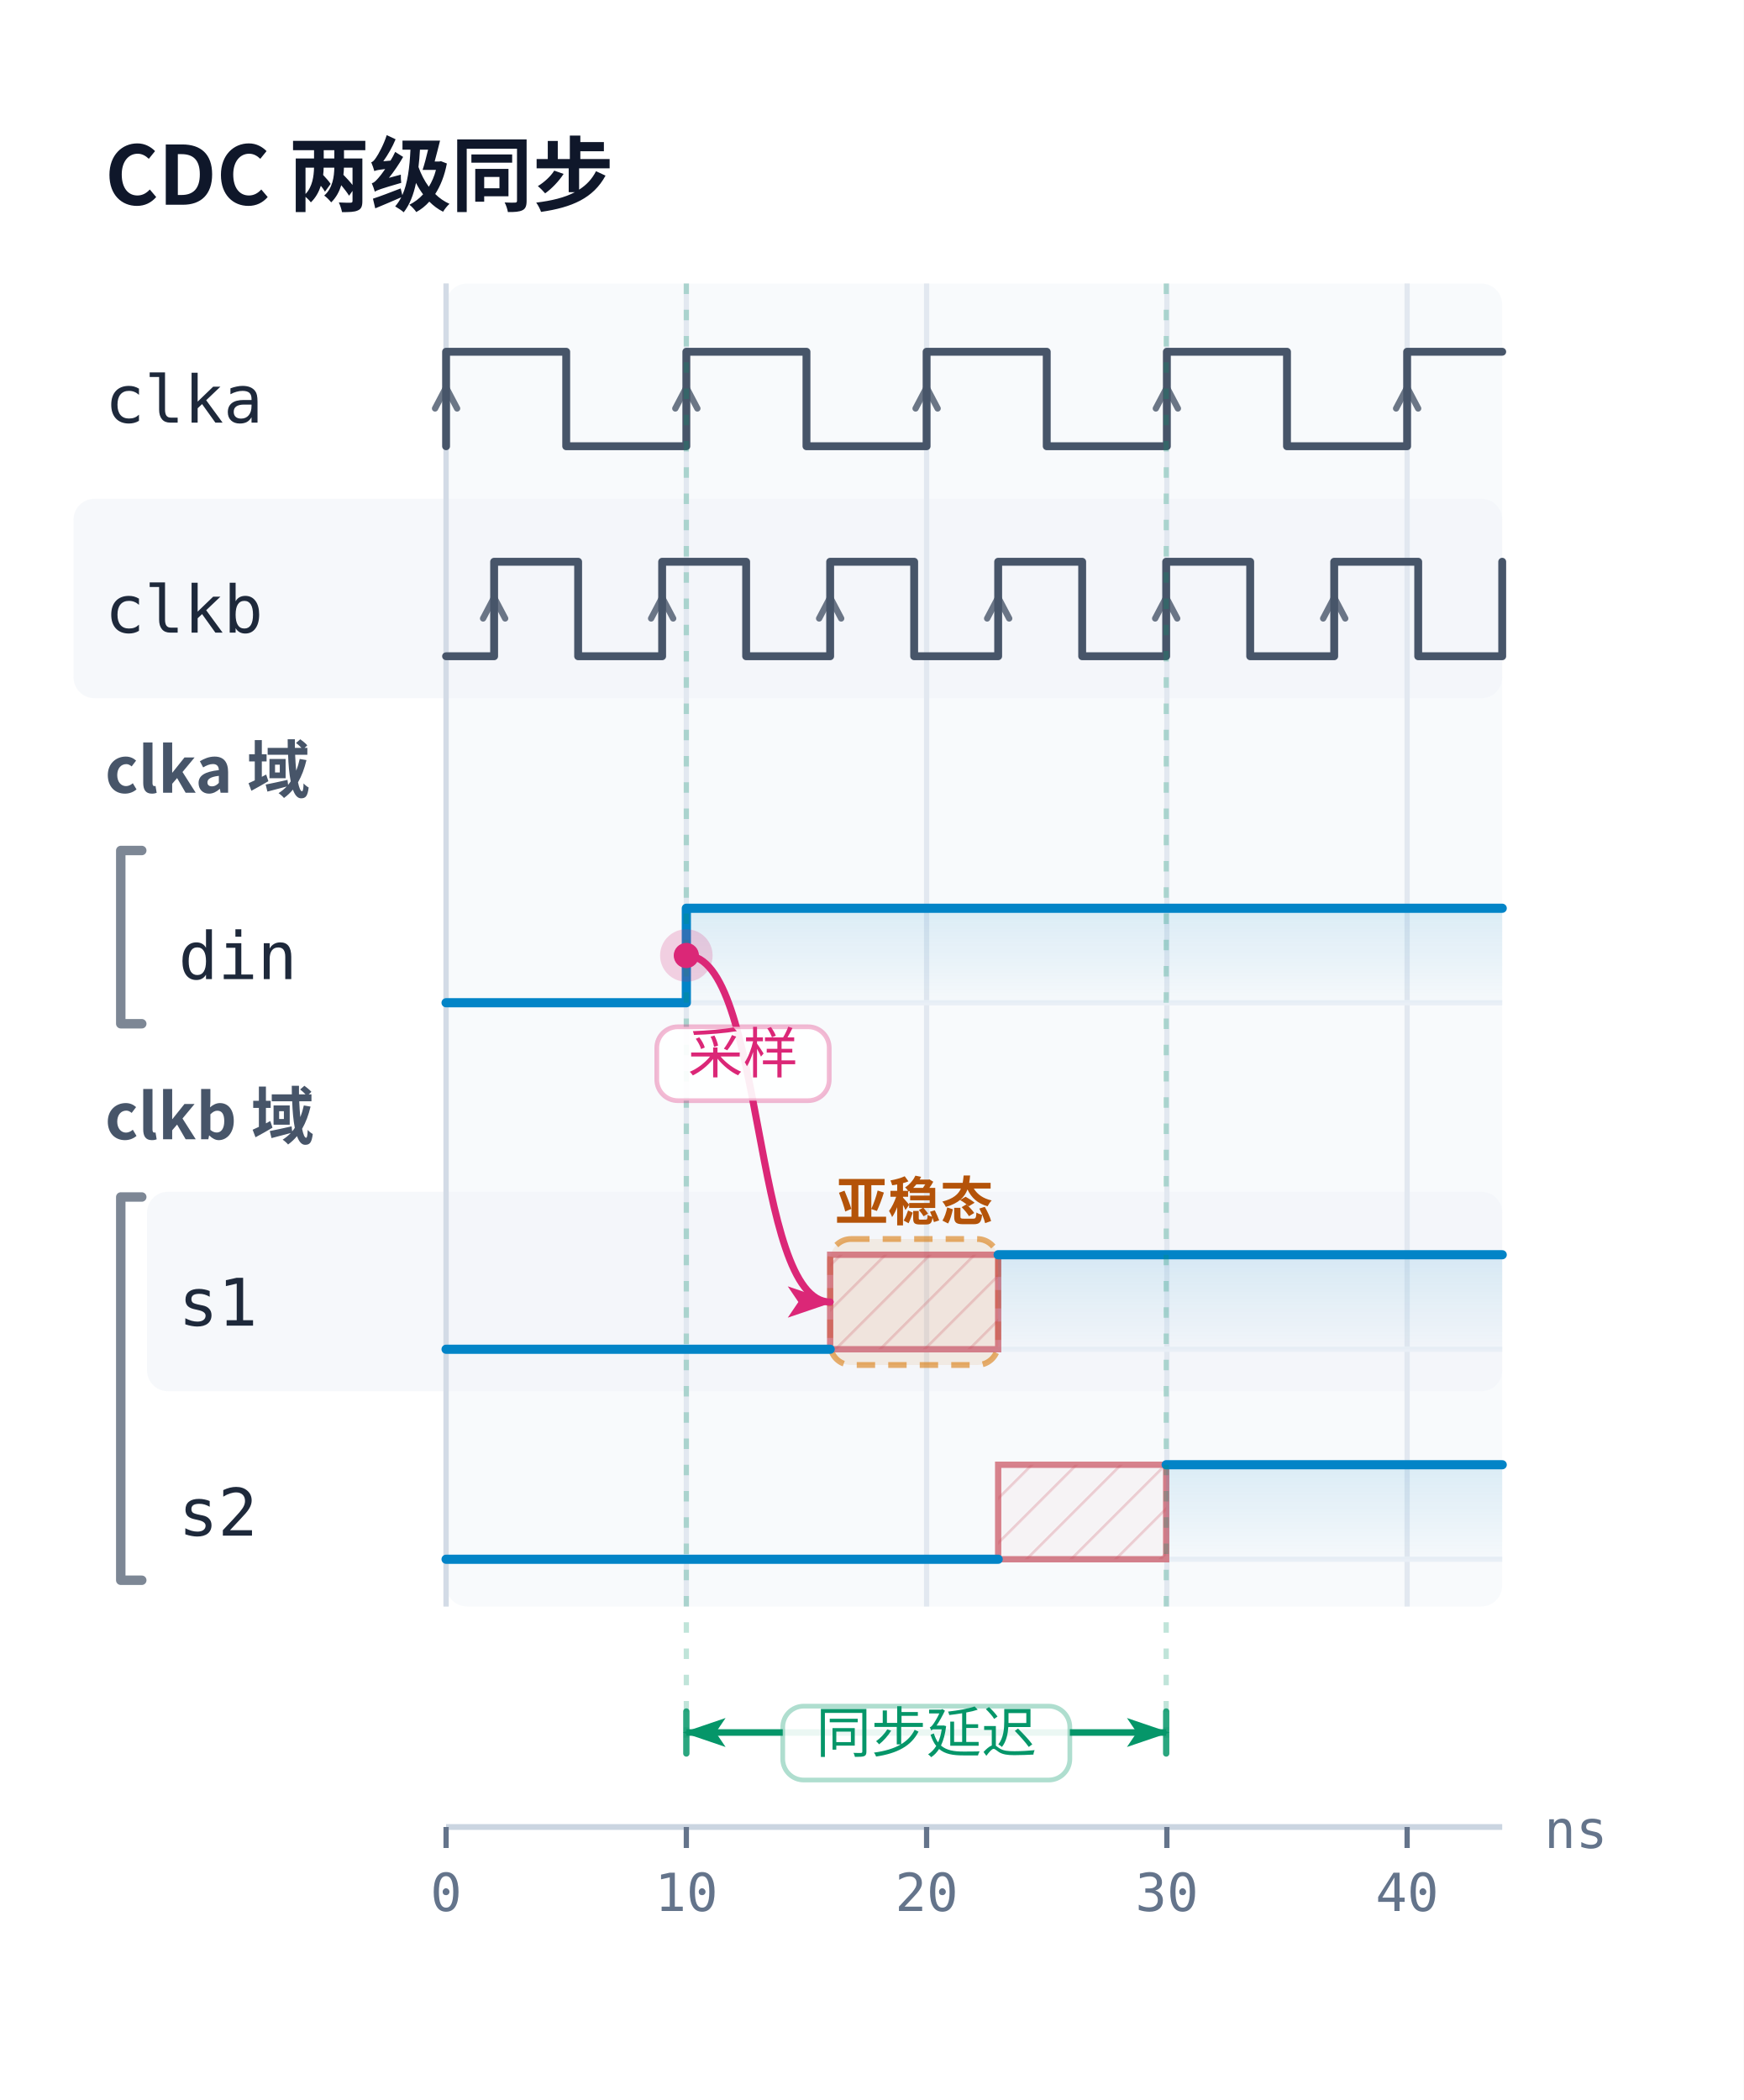
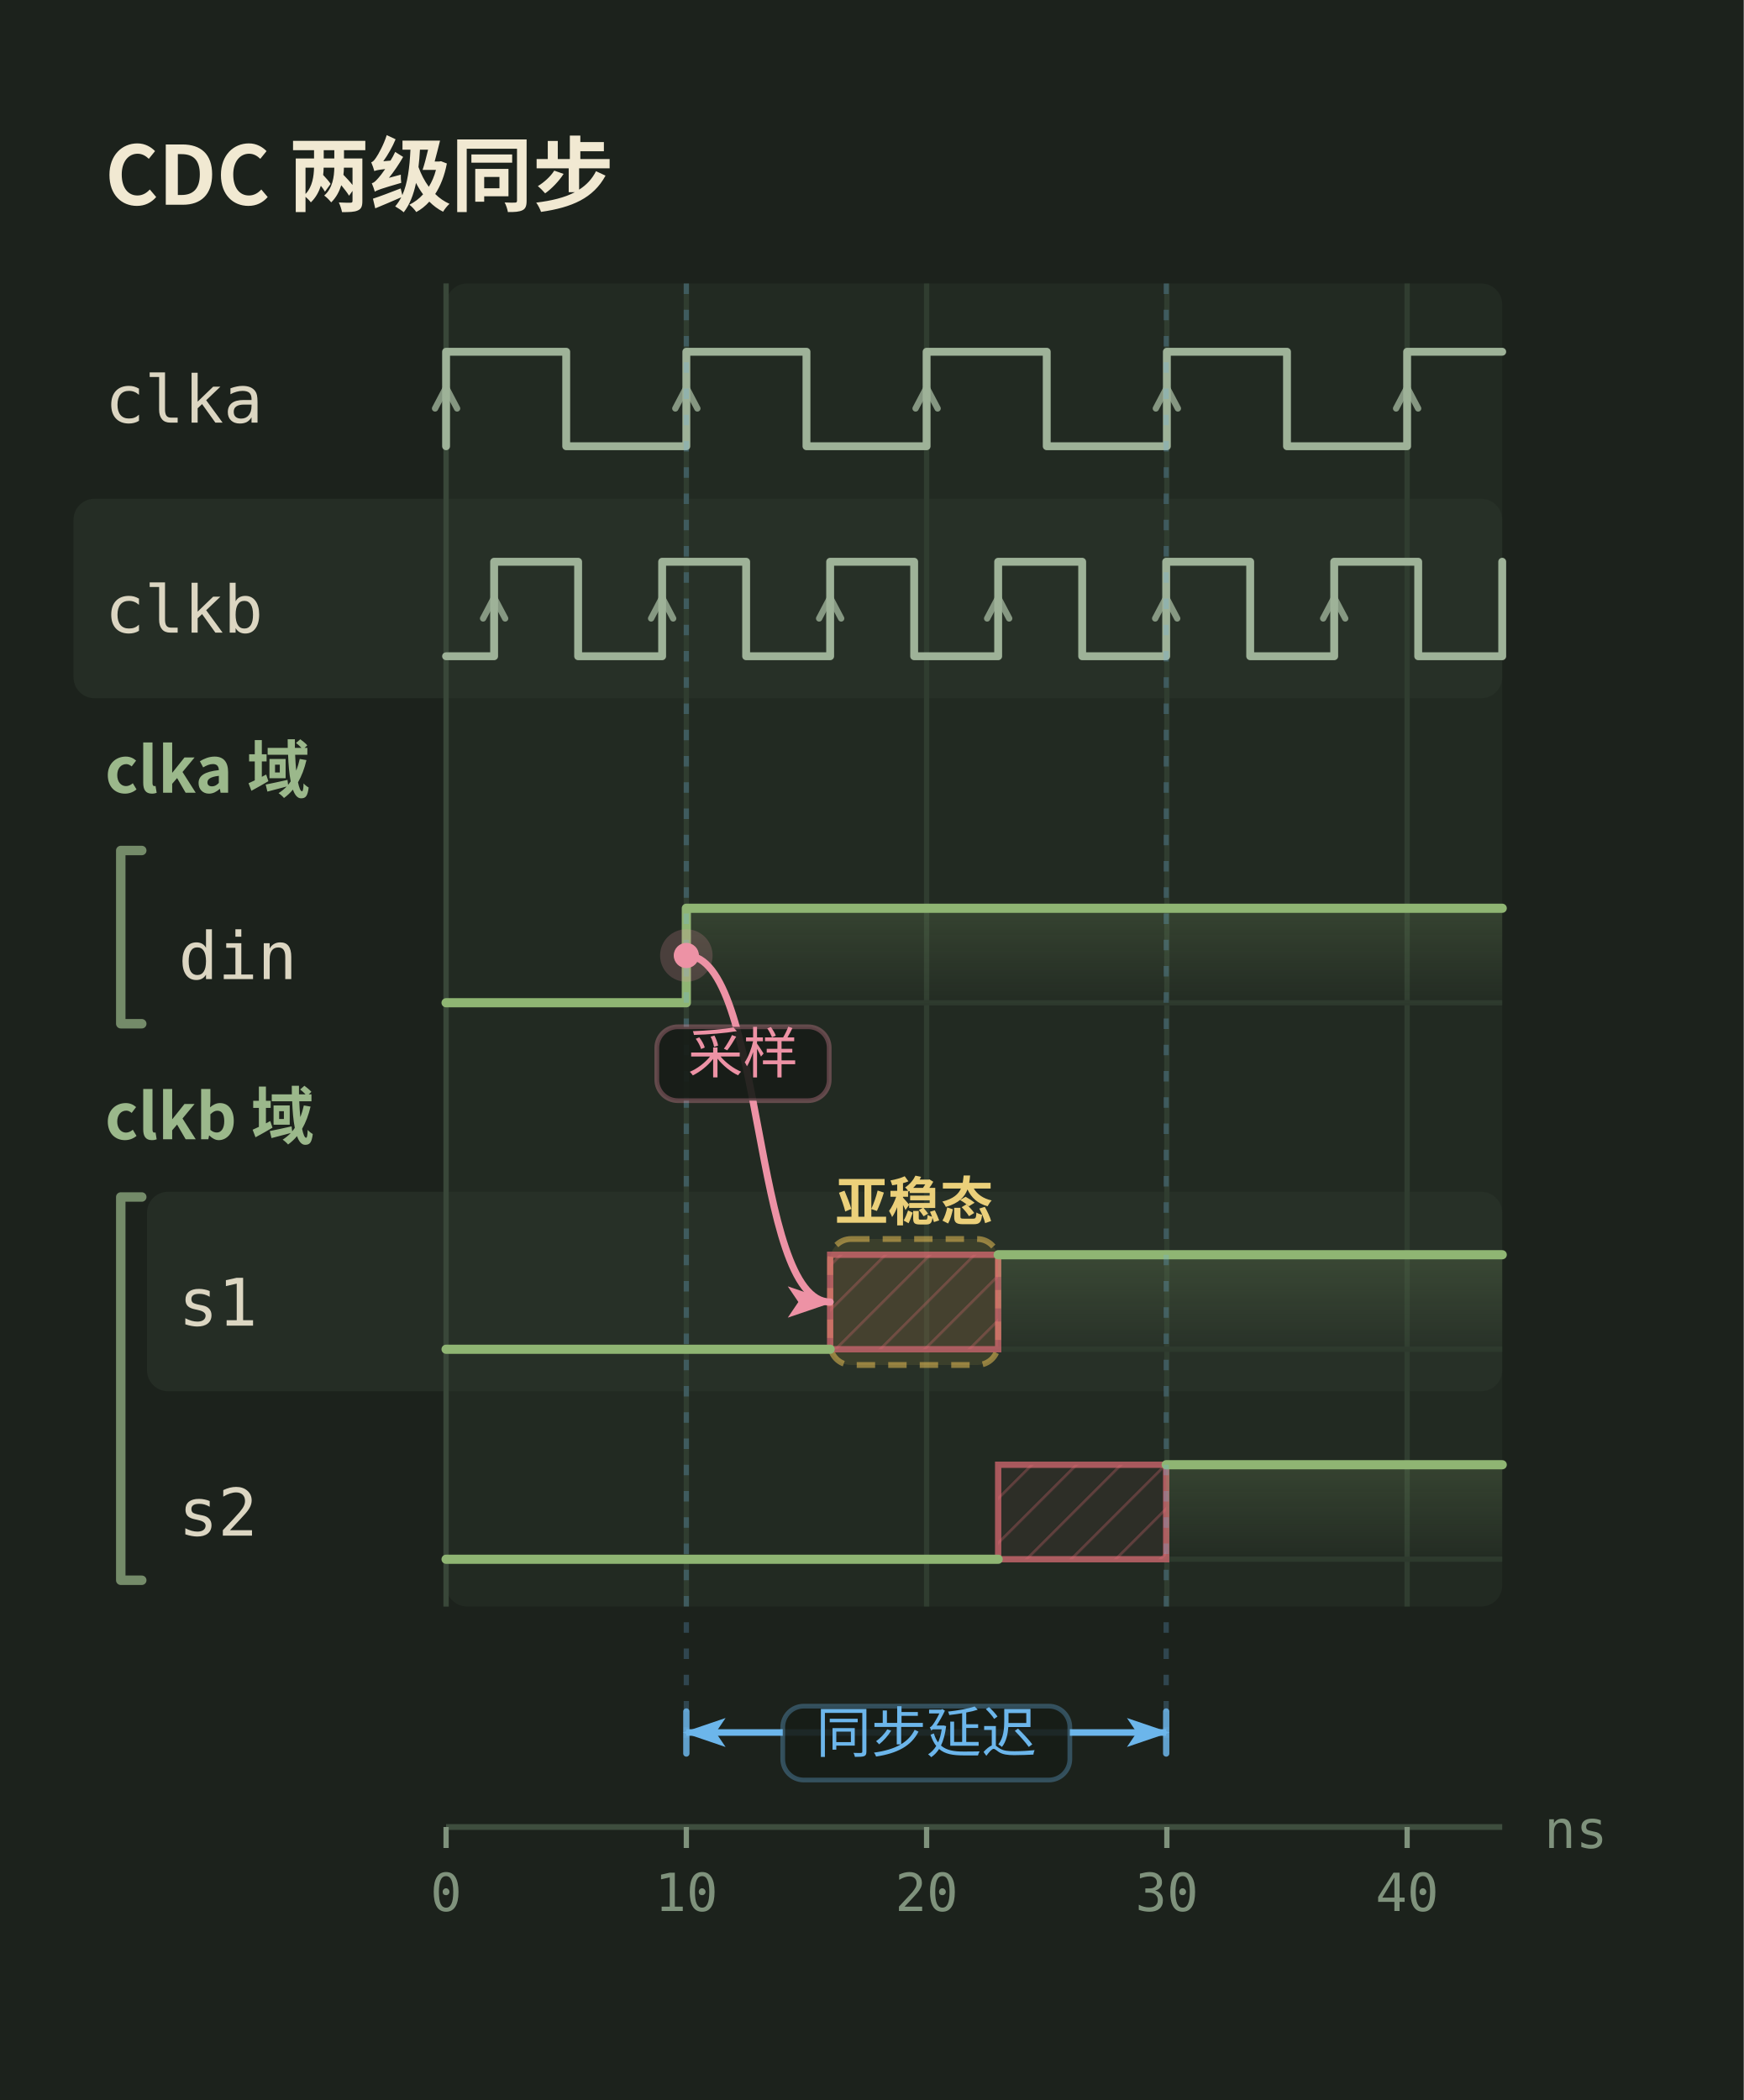
<svg xmlns="http://www.w3.org/2000/svg" width="332.11" height="400" viewBox="0 0 332.11 400">
  <defs>
-     <linearGradient id="wv-light-hi-grad" x1="0" y1="0" x2="0" y2="1">
-       <stop offset="0%" stop-color="#0284c7" stop-opacity="0.12" />
-       <stop offset="100%" stop-color="#0284c7" stop-opacity="0.01" />
+     <linearGradient id="wv-bamboo-hi-grad" x1="0" y1="0" x2="0" y2="1">
+       <stop offset="0%" stop-color="#8fb573" stop-opacity="0.18" />
+       <stop offset="100%" stop-color="#8fb573" stop-opacity="0.01" />
    </linearGradient>
-     <linearGradient id="wv-light-bus-grad" x1="0" y1="0" x2="0" y2="1">
-       <stop offset="0%" stop-color="#2563eb" stop-opacity="0.11" />
-       <stop offset="100%" stop-color="#2563eb" stop-opacity="0.04" />
+     <linearGradient id="wv-bamboo-bus-grad" x1="0" y1="0" x2="0" y2="1">
+       <stop offset="0%" stop-color="#62bdb0" stop-opacity="0.18" />
+       <stop offset="100%" stop-color="#62bdb0" stop-opacity="0.07" />
    </linearGradient>
-     <pattern id="wv-light-hatch" width="6" height="6" patternUnits="userSpaceOnUse" patternTransform="rotate(45)">
-       <rect width="6" height="6" fill="#c9515e" fill-opacity="0.04" />
-       <line x1="0" y1="0" x2="0" y2="6" stroke="#c9515e" stroke-width="1.05" stroke-opacity="0.22" />
+     <pattern id="wv-bamboo-hatch" width="6" height="6" patternUnits="userSpaceOnUse" patternTransform="rotate(45)">
+       <rect width="6" height="6" fill="#e06c75" fill-opacity="0.06" />
+       <line x1="0" y1="0" x2="0" y2="6" stroke="#e06c75" stroke-width="1.05" stroke-opacity="0.28" />
    </pattern>
-     <marker id="wv-light-ah" viewBox="0 0 10 10" refX="9.2" refY="5" markerWidth="6.5" markerHeight="6.5" orient="auto">
-       <path d="M0,1.6 L10,5 L0,8.4 L2.3,5 z" fill="#db2777" />
+     <marker id="wv-bamboo-ah" viewBox="0 0 10 10" refX="9.2" refY="5" markerWidth="6.5" markerHeight="6.5" orient="auto">
+       <path d="M0,1.6 L10,5 L0,8.4 L2.3,5 z" fill="#ed92a5" />
    </marker>
-     <marker id="wv-light-mh" viewBox="0 0 10 10" refX="9.2" refY="5" markerWidth="6.5" markerHeight="6.5" orient="auto-start-reverse">
-       <path d="M0,1.6 L10,5 L0,8.4 L2.3,5 z" fill="#059669" />
+     <marker id="wv-bamboo-mh" viewBox="0 0 10 10" refX="9.2" refY="5" markerWidth="6.5" markerHeight="6.5" orient="auto-start-reverse">
+       <path d="M0,1.6 L10,5 L0,8.4 L2.3,5 z" fill="#6cb6eb" />
    </marker>
  </defs>
-   <rect width="100%" height="100%" fill="#ffffff" />
-   <text x="20" y="39" fill="#0f172a" font-size="15.5" font-family="-apple-system, BlinkMacSystemFont, 'SF Pro Text', 'PingFang SC', 'Hiragino Sans GB', 'Noto Sans CJK SC', 'Microsoft YaHei', Helvetica, Arial, sans-serif" text-anchor="start" font-weight="600">CDC 两级同步</text>
-   <rect x="84.96" y="54" width="201.15" height="252" rx="4" fill="#f8fafc" />
-   <rect x="14" y="95" width="272.11" height="38" rx="4" fill="#f1f5f9" fill-opacity="0.65" />
-   <rect x="28" y="227" width="258.11" height="38" rx="4" fill="#f1f5f9" fill-opacity="0.65" />
-   <line x1="84.96" y1="54" x2="84.96" y2="306" stroke="#e2e8f0" stroke-width="1" />
-   <line x1="130.72" y1="54" x2="130.72" y2="306" stroke="#e2e8f0" stroke-width="1" />
-   <line x1="176.48" y1="54" x2="176.48" y2="306" stroke="#e2e8f0" stroke-width="1" />
-   <line x1="222.24" y1="54" x2="222.24" y2="306" stroke="#e2e8f0" stroke-width="1" />
-   <line x1="268" y1="54" x2="268" y2="306" stroke="#e2e8f0" stroke-width="1" />
-   <line x1="84.96" y1="54" x2="84.96" y2="306" stroke="#cbd5e1" stroke-width="1" stroke-opacity="0.65" />
-   <text x="20" y="151" fill="#475569" font-size="12" font-family="-apple-system, BlinkMacSystemFont, 'SF Pro Text', 'PingFang SC', 'Hiragino Sans GB', 'Noto Sans CJK SC', 'Microsoft YaHei', Helvetica, Arial, sans-serif" text-anchor="start" font-weight="600">clka 域</text>
-   <text x="20" y="217" fill="#475569" font-size="12" font-family="-apple-system, BlinkMacSystemFont, 'SF Pro Text', 'PingFang SC', 'Hiragino Sans GB', 'Noto Sans CJK SC', 'Microsoft YaHei', Helvetica, Arial, sans-serif" text-anchor="start" font-weight="600">clkb 域</text>
-   <path d="M27,162 H23 V195 H27" fill="none" stroke="#475569" stroke-width="1.8" stroke-linecap="round" stroke-linejoin="round" stroke-opacity="0.7" />
-   <path d="M27,228 H23 V301 H27" fill="none" stroke="#475569" stroke-width="1.8" stroke-linecap="round" stroke-linejoin="round" stroke-opacity="0.7" />
-   <text x="20" y="80.5" fill="#1e293b" font-size="12.5" font-family="'SF Mono', 'JetBrains Mono', Menlo, Consolas, 'DejaVu Sans Mono', 'PingFang SC', 'Hiragino Sans GB', 'Noto Sans CJK SC', monospace" text-anchor="start">clka</text>
-   <text x="20" y="120.5" fill="#1e293b" font-size="12.5" font-family="'SF Mono', 'JetBrains Mono', Menlo, Consolas, 'DejaVu Sans Mono', 'PingFang SC', 'Hiragino Sans GB', 'Noto Sans CJK SC', monospace" text-anchor="start">clkb</text>
-   <text x="34" y="186.5" fill="#1e293b" font-size="12.5" font-family="'SF Mono', 'JetBrains Mono', Menlo, Consolas, 'DejaVu Sans Mono', 'PingFang SC', 'Hiragino Sans GB', 'Noto Sans CJK SC', monospace" text-anchor="start">din</text>
-   <text x="34" y="252.5" fill="#1e293b" font-size="12.5" font-family="'SF Mono', 'JetBrains Mono', Menlo, Consolas, 'DejaVu Sans Mono', 'PingFang SC', 'Hiragino Sans GB', 'Noto Sans CJK SC', monospace" text-anchor="start">s1</text>
-   <text x="34" y="292.5" fill="#1e293b" font-size="12.5" font-family="'SF Mono', 'JetBrains Mono', Menlo, Consolas, 'DejaVu Sans Mono', 'PingFang SC', 'Hiragino Sans GB', 'Noto Sans CJK SC', monospace" text-anchor="start">s2</text>
-   <rect x="158.11" y="236" width="32" height="24" rx="4" fill="#d97706" fill-opacity="0.09" stroke="#d97706" stroke-width="1.1" stroke-opacity="0.58" stroke-dasharray="3.5 2.5" />
-   <path d="M84.96,85H84.96V67H107.84V85H130.72V67H153.6V85H176.48V67H199.36V85H222.24V67H245.12V85H268V67H286.11" fill="none" stroke="#475569" stroke-width="1.5" stroke-linejoin="round" stroke-linecap="round" />
-   <path d="M82.86,77.8 L84.96,73.8 L87.06,77.8 M128.62,77.8 L130.72,73.8 L132.82,77.8 M174.38,77.8 L176.48,73.8 L178.58,77.8 M220.14,77.8 L222.24,73.8 L224.34,77.8 M265.9,77.8 L268,73.8 L270.1,77.8" fill="none" stroke="#475569" stroke-width="1.2" stroke-linecap="round" stroke-linejoin="round" stroke-opacity="0.8" />
-   <path d="M84.96,125H94.11V107H110.11V125H126.11V107H142.11V125H158.11V107H174.11V125H190.11V107H206.11V125H222.11V107H238.11V125H254.11V107H270.11V125H286.11V107H286.11" fill="none" stroke="#475569" stroke-width="1.5" stroke-linejoin="round" stroke-linecap="round" />
-   <path d="M92.01,117.8 L94.11,113.8 L96.21,117.8 M124.01,117.8 L126.11,113.8 L128.21,117.8 M156.01,117.8 L158.11,113.8 L160.21,117.8 M188.01,117.8 L190.11,113.8 L192.21,117.8 M220.01,117.8 L222.11,113.8 L224.21,117.8 M252.01,117.8 L254.11,113.8 L256.21,117.8" fill="none" stroke="#475569" stroke-width="1.2" stroke-linecap="round" stroke-linejoin="round" stroke-opacity="0.8" />
-   <line x1="84.96" y1="191" x2="286.11" y2="191" stroke="#e9eff6" stroke-width="1" />
-   <rect x="130.72" y="173" width="155.39" height="18" fill="url(#wv-light-hi-grad)" stroke="none" />
-   <path d="M84.96,191 H130.72 V173 H286.11" fill="none" stroke="#0284c7" stroke-width="1.75" stroke-linejoin="round" stroke-linecap="round" />
-   <line x1="84.96" y1="257" x2="286.11" y2="257" stroke="#e9eff6" stroke-width="1" />
-   <rect x="158.11" y="239" width="32" height="18" fill="url(#wv-light-hatch)" stroke="#c9515e" stroke-width="1.2" stroke-opacity="0.7" />
-   <rect x="190.11" y="239" width="96" height="18" fill="url(#wv-light-hi-grad)" stroke="none" />
-   <path d="M84.96,257 H158.11" fill="none" stroke="#0284c7" stroke-width="1.75" stroke-linejoin="round" stroke-linecap="round" />
-   <path d="M190.11,239 H286.11" fill="none" stroke="#0284c7" stroke-width="1.75" stroke-linejoin="round" stroke-linecap="round" />
-   <line x1="84.96" y1="297" x2="286.11" y2="297" stroke="#e9eff6" stroke-width="1" />
-   <rect x="190.11" y="279" width="32" height="18" fill="url(#wv-light-hatch)" stroke="#c9515e" stroke-width="1.2" stroke-opacity="0.7" />
-   <rect x="222.11" y="279" width="64" height="18" fill="url(#wv-light-hi-grad)" stroke="none" />
-   <path d="M84.96,297 H190.11" fill="none" stroke="#0284c7" stroke-width="1.75" stroke-linejoin="round" stroke-linecap="round" />
-   <path d="M222.11,279 H286.11" fill="none" stroke="#0284c7" stroke-width="1.75" stroke-linejoin="round" stroke-linecap="round" />
-   <text x="174.11" y="232.5" fill="#b45309" font-size="10" font-family="-apple-system, BlinkMacSystemFont, 'SF Pro Text', 'PingFang SC', 'Hiragino Sans GB', 'Noto Sans CJK SC', 'Microsoft YaHei', Helvetica, Arial, sans-serif" text-anchor="middle" font-weight="600">亚稳态</text>
-   <line x1="84.96" y1="348" x2="286.11" y2="348" stroke="#cbd5e1" stroke-width="1.1" />
-   <line x1="84.96" y1="348" x2="84.96" y2="352" stroke="#64748b" stroke-width="1" />
-   <text x="84.96" y="364" fill="#64748b" font-size="10" font-family="'SF Mono', 'JetBrains Mono', Menlo, Consolas, 'DejaVu Sans Mono', 'PingFang SC', 'Hiragino Sans GB', 'Noto Sans CJK SC', monospace" text-anchor="middle">0</text>
-   <line x1="130.72" y1="348" x2="130.72" y2="352" stroke="#64748b" stroke-width="1" />
-   <text x="130.72" y="364" fill="#64748b" font-size="10" font-family="'SF Mono', 'JetBrains Mono', Menlo, Consolas, 'DejaVu Sans Mono', 'PingFang SC', 'Hiragino Sans GB', 'Noto Sans CJK SC', monospace" text-anchor="middle">10</text>
-   <line x1="176.48" y1="348" x2="176.48" y2="352" stroke="#64748b" stroke-width="1" />
-   <text x="176.48" y="364" fill="#64748b" font-size="10" font-family="'SF Mono', 'JetBrains Mono', Menlo, Consolas, 'DejaVu Sans Mono', 'PingFang SC', 'Hiragino Sans GB', 'Noto Sans CJK SC', monospace" text-anchor="middle">20</text>
-   <line x1="222.24" y1="348" x2="222.24" y2="352" stroke="#64748b" stroke-width="1" />
-   <text x="222.24" y="364" fill="#64748b" font-size="10" font-family="'SF Mono', 'JetBrains Mono', Menlo, Consolas, 'DejaVu Sans Mono', 'PingFang SC', 'Hiragino Sans GB', 'Noto Sans CJK SC', monospace" text-anchor="middle">30</text>
-   <line x1="268" y1="348" x2="268" y2="352" stroke="#64748b" stroke-width="1" />
-   <text x="268" y="364" fill="#64748b" font-size="10" font-family="'SF Mono', 'JetBrains Mono', Menlo, Consolas, 'DejaVu Sans Mono', 'PingFang SC', 'Hiragino Sans GB', 'Noto Sans CJK SC', monospace" text-anchor="middle">40</text>
-   <text x="294.11" y="352" fill="#64748b" font-size="10" font-family="'SF Mono', 'JetBrains Mono', Menlo, Consolas, 'DejaVu Sans Mono', 'PingFang SC', 'Hiragino Sans GB', 'Noto Sans CJK SC', monospace" text-anchor="start">ns</text>
-   <line x1="130.72" y1="54" x2="130.72" y2="334" stroke="#059669" stroke-width="1" stroke-dasharray="2 3" stroke-opacity="0.25" />
-   <line x1="130.72" y1="326" x2="130.72" y2="334" stroke="#059669" stroke-width="1.2" stroke-opacity="0.85" stroke-linecap="round" />
-   <line x1="222.11" y1="54" x2="222.11" y2="334" stroke="#059669" stroke-width="1" stroke-dasharray="2 3" stroke-opacity="0.25" />
-   <line x1="222.11" y1="326" x2="222.11" y2="334" stroke="#059669" stroke-width="1.2" stroke-opacity="0.85" stroke-linecap="round" />
-   <line x1="130.72" y1="330" x2="222.11" y2="330" stroke="#059669" stroke-width="1.25" marker-start="url(#wv-light-mh)" marker-end="url(#wv-light-mh)" />
-   <rect x="149.08" y="324.98" width="54.68" height="14.07" rx="4" fill="#ffffff" fill-opacity="0.92" stroke="#059669" stroke-width="0.9" stroke-opacity="0.32" />
-   <text x="176.42" y="333.8" fill="#059669" font-size="10.5" font-family="-apple-system, BlinkMacSystemFont, 'SF Pro Text', 'PingFang SC', 'Hiragino Sans GB', 'Noto Sans CJK SC', 'Microsoft YaHei', Helvetica, Arial, sans-serif" text-anchor="middle" font-weight="500">同步延迟</text>
-   <circle cx="130.72" cy="182" r="5" fill="#db2777" fill-opacity="0.2" />
-   <circle cx="130.72" cy="182" r="2.4" fill="#db2777" />
-   <path d="M130.72,182 C145.72,182 143.11,248 158.11,248" fill="none" stroke="#db2777" stroke-width="1.35" stroke-linecap="round" marker-end="url(#wv-light-ah)" />
-   <rect x="125.09" y="195.58" width="32.84" height="14.07" rx="4" fill="#ffffff" fill-opacity="0.92" stroke="#db2777" stroke-width="0.9" stroke-opacity="0.32" />
-   <text x="141.51" y="204.4" fill="#db2777" font-size="10.5" font-family="-apple-system, BlinkMacSystemFont, 'SF Pro Text', 'PingFang SC', 'Hiragino Sans GB', 'Noto Sans CJK SC', 'Microsoft YaHei', Helvetica, Arial, sans-serif" text-anchor="middle" font-weight="500">采样</text>
+   <rect width="100%" height="100%" fill="#1c221c" />
+   <text x="20" y="39" fill="#f1e9d2" font-size="15.5" font-family="-apple-system, BlinkMacSystemFont, 'SF Pro Text', 'PingFang SC', 'Hiragino Sans GB', 'Noto Sans CJK SC', 'Microsoft YaHei', Helvetica, Arial, sans-serif" text-anchor="start" font-weight="600">CDC 两级同步</text>
+   <rect x="84.96" y="54" width="201.15" height="252" rx="4" fill="#222a22" />
+   <rect x="14" y="95" width="272.11" height="38" rx="4" fill="#2a342a" fill-opacity="0.65" />
+   <rect x="28" y="227" width="258.11" height="38" rx="4" fill="#2a342a" fill-opacity="0.65" />
+   <line x1="84.96" y1="54" x2="84.96" y2="306" stroke="#303d30" stroke-width="1" />
+   <line x1="130.72" y1="54" x2="130.72" y2="306" stroke="#303d30" stroke-width="1" />
+   <line x1="176.48" y1="54" x2="176.48" y2="306" stroke="#303d30" stroke-width="1" />
+   <line x1="222.24" y1="54" x2="222.24" y2="306" stroke="#303d30" stroke-width="1" />
+   <line x1="268" y1="54" x2="268" y2="306" stroke="#303d30" stroke-width="1" />
+   <line x1="84.96" y1="54" x2="84.96" y2="306" stroke="#3e4e3e" stroke-width="1" stroke-opacity="0.65" />
+   <text x="20" y="151" fill="#9bb88b" font-size="12" font-family="-apple-system, BlinkMacSystemFont, 'SF Pro Text', 'PingFang SC', 'Hiragino Sans GB', 'Noto Sans CJK SC', 'Microsoft YaHei', Helvetica, Arial, sans-serif" text-anchor="start" font-weight="600">clka 域</text>
+   <text x="20" y="217" fill="#9bb88b" font-size="12" font-family="-apple-system, BlinkMacSystemFont, 'SF Pro Text', 'PingFang SC', 'Hiragino Sans GB', 'Noto Sans CJK SC', 'Microsoft YaHei', Helvetica, Arial, sans-serif" text-anchor="start" font-weight="600">clkb 域</text>
+   <path d="M27,162 H23 V195 H27" fill="none" stroke="#9bb88b" stroke-width="1.8" stroke-linecap="round" stroke-linejoin="round" stroke-opacity="0.7" />
+   <path d="M27,228 H23 V301 H27" fill="none" stroke="#9bb88b" stroke-width="1.8" stroke-linecap="round" stroke-linejoin="round" stroke-opacity="0.7" />
+   <text x="20" y="80.5" fill="#dcd6c2" font-size="12.5" font-family="'SF Mono', 'JetBrains Mono', Menlo, Consolas, 'DejaVu Sans Mono', 'PingFang SC', 'Hiragino Sans GB', 'Noto Sans CJK SC', monospace" text-anchor="start">clka</text>
+   <text x="20" y="120.5" fill="#dcd6c2" font-size="12.5" font-family="'SF Mono', 'JetBrains Mono', Menlo, Consolas, 'DejaVu Sans Mono', 'PingFang SC', 'Hiragino Sans GB', 'Noto Sans CJK SC', monospace" text-anchor="start">clkb</text>
+   <text x="34" y="186.5" fill="#dcd6c2" font-size="12.5" font-family="'SF Mono', 'JetBrains Mono', Menlo, Consolas, 'DejaVu Sans Mono', 'PingFang SC', 'Hiragino Sans GB', 'Noto Sans CJK SC', monospace" text-anchor="start">din</text>
+   <text x="34" y="252.5" fill="#dcd6c2" font-size="12.5" font-family="'SF Mono', 'JetBrains Mono', Menlo, Consolas, 'DejaVu Sans Mono', 'PingFang SC', 'Hiragino Sans GB', 'Noto Sans CJK SC', monospace" text-anchor="start">s1</text>
+   <text x="34" y="292.5" fill="#dcd6c2" font-size="12.5" font-family="'SF Mono', 'JetBrains Mono', Menlo, Consolas, 'DejaVu Sans Mono', 'PingFang SC', 'Hiragino Sans GB', 'Noto Sans CJK SC', monospace" text-anchor="start">s2</text>
+   <rect x="158.11" y="236" width="32" height="24" rx="4" fill="#dbb651" fill-opacity="0.11" stroke="#dbb651" stroke-width="1.1" stroke-opacity="0.58" stroke-dasharray="3.5 2.5" />
+   <path d="M84.96,85H84.96V67H107.84V85H130.72V67H153.6V85H176.48V67H199.36V85H222.24V67H245.12V85H268V67H286.11" fill="none" stroke="#9eb298" stroke-width="1.5" stroke-linejoin="round" stroke-linecap="round" />
+   <path d="M82.86,77.8 L84.96,73.8 L87.06,77.8 M128.62,77.8 L130.72,73.8 L132.82,77.8 M174.38,77.8 L176.48,73.8 L178.58,77.8 M220.14,77.8 L222.24,73.8 L224.34,77.8 M265.9,77.8 L268,73.8 L270.1,77.8" fill="none" stroke="#9eb298" stroke-width="1.2" stroke-linecap="round" stroke-linejoin="round" stroke-opacity="0.8" />
+   <path d="M84.96,125H94.11V107H110.11V125H126.11V107H142.11V125H158.11V107H174.11V125H190.11V107H206.11V125H222.11V107H238.11V125H254.11V107H270.11V125H286.11V107H286.11" fill="none" stroke="#9eb298" stroke-width="1.5" stroke-linejoin="round" stroke-linecap="round" />
+   <path d="M92.01,117.8 L94.11,113.8 L96.21,117.8 M124.01,117.8 L126.11,113.8 L128.21,117.8 M156.01,117.8 L158.11,113.8 L160.21,117.8 M188.01,117.8 L190.11,113.8 L192.21,117.8 M220.01,117.8 L222.11,113.8 L224.21,117.8 M252.01,117.8 L254.11,113.8 L256.21,117.8" fill="none" stroke="#9eb298" stroke-width="1.2" stroke-linecap="round" stroke-linejoin="round" stroke-opacity="0.8" />
+   <line x1="84.96" y1="191" x2="286.11" y2="191" stroke="#2d392d" stroke-width="1" />
+   <rect x="130.72" y="173" width="155.39" height="18" fill="url(#wv-bamboo-hi-grad)" stroke="none" />
+   <path d="M84.96,191 H130.72 V173 H286.11" fill="none" stroke="#8fb573" stroke-width="1.75" stroke-linejoin="round" stroke-linecap="round" />
+   <line x1="84.96" y1="257" x2="286.11" y2="257" stroke="#2d392d" stroke-width="1" />
+   <rect x="158.11" y="239" width="32" height="18" fill="url(#wv-bamboo-hatch)" stroke="#e06c75" stroke-width="1.2" stroke-opacity="0.7" />
+   <rect x="190.11" y="239" width="96" height="18" fill="url(#wv-bamboo-hi-grad)" stroke="none" />
+   <path d="M84.96,257 H158.11" fill="none" stroke="#8fb573" stroke-width="1.75" stroke-linejoin="round" stroke-linecap="round" />
+   <path d="M190.11,239 H286.11" fill="none" stroke="#8fb573" stroke-width="1.75" stroke-linejoin="round" stroke-linecap="round" />
+   <line x1="84.96" y1="297" x2="286.11" y2="297" stroke="#2d392d" stroke-width="1" />
+   <rect x="190.11" y="279" width="32" height="18" fill="url(#wv-bamboo-hatch)" stroke="#e06c75" stroke-width="1.2" stroke-opacity="0.7" />
+   <rect x="222.11" y="279" width="64" height="18" fill="url(#wv-bamboo-hi-grad)" stroke="none" />
+   <path d="M84.96,297 H190.11" fill="none" stroke="#8fb573" stroke-width="1.75" stroke-linejoin="round" stroke-linecap="round" />
+   <path d="M222.11,279 H286.11" fill="none" stroke="#8fb573" stroke-width="1.75" stroke-linejoin="round" stroke-linecap="round" />
+   <text x="174.11" y="232.5" fill="#ebd07a" font-size="10" font-family="-apple-system, BlinkMacSystemFont, 'SF Pro Text', 'PingFang SC', 'Hiragino Sans GB', 'Noto Sans CJK SC', 'Microsoft YaHei', Helvetica, Arial, sans-serif" text-anchor="middle" font-weight="600">亚稳态</text>
+   <line x1="84.96" y1="348" x2="286.11" y2="348" stroke="#3e4e3e" stroke-width="1.1" />
+   <line x1="84.96" y1="348" x2="84.96" y2="352" stroke="#7f927c" stroke-width="1" />
+   <text x="84.96" y="364" fill="#7f927c" font-size="10" font-family="'SF Mono', 'JetBrains Mono', Menlo, Consolas, 'DejaVu Sans Mono', 'PingFang SC', 'Hiragino Sans GB', 'Noto Sans CJK SC', monospace" text-anchor="middle">0</text>
+   <line x1="130.72" y1="348" x2="130.72" y2="352" stroke="#7f927c" stroke-width="1" />
+   <text x="130.72" y="364" fill="#7f927c" font-size="10" font-family="'SF Mono', 'JetBrains Mono', Menlo, Consolas, 'DejaVu Sans Mono', 'PingFang SC', 'Hiragino Sans GB', 'Noto Sans CJK SC', monospace" text-anchor="middle">10</text>
+   <line x1="176.48" y1="348" x2="176.48" y2="352" stroke="#7f927c" stroke-width="1" />
+   <text x="176.48" y="364" fill="#7f927c" font-size="10" font-family="'SF Mono', 'JetBrains Mono', Menlo, Consolas, 'DejaVu Sans Mono', 'PingFang SC', 'Hiragino Sans GB', 'Noto Sans CJK SC', monospace" text-anchor="middle">20</text>
+   <line x1="222.24" y1="348" x2="222.24" y2="352" stroke="#7f927c" stroke-width="1" />
+   <text x="222.24" y="364" fill="#7f927c" font-size="10" font-family="'SF Mono', 'JetBrains Mono', Menlo, Consolas, 'DejaVu Sans Mono', 'PingFang SC', 'Hiragino Sans GB', 'Noto Sans CJK SC', monospace" text-anchor="middle">30</text>
+   <line x1="268" y1="348" x2="268" y2="352" stroke="#7f927c" stroke-width="1" />
+   <text x="268" y="364" fill="#7f927c" font-size="10" font-family="'SF Mono', 'JetBrains Mono', Menlo, Consolas, 'DejaVu Sans Mono', 'PingFang SC', 'Hiragino Sans GB', 'Noto Sans CJK SC', monospace" text-anchor="middle">40</text>
+   <text x="294.11" y="352" fill="#7f927c" font-size="10" font-family="'SF Mono', 'JetBrains Mono', Menlo, Consolas, 'DejaVu Sans Mono', 'PingFang SC', 'Hiragino Sans GB', 'Noto Sans CJK SC', monospace" text-anchor="start">ns</text>
+   <line x1="130.72" y1="54" x2="130.72" y2="334" stroke="#6cb6eb" stroke-width="1" stroke-dasharray="2 3" stroke-opacity="0.25" />
+   <line x1="130.72" y1="326" x2="130.72" y2="334" stroke="#6cb6eb" stroke-width="1.2" stroke-opacity="0.85" stroke-linecap="round" />
+   <line x1="222.11" y1="54" x2="222.11" y2="334" stroke="#6cb6eb" stroke-width="1" stroke-dasharray="2 3" stroke-opacity="0.25" />
+   <line x1="222.11" y1="326" x2="222.11" y2="334" stroke="#6cb6eb" stroke-width="1.2" stroke-opacity="0.85" stroke-linecap="round" />
+   <line x1="130.72" y1="330" x2="222.11" y2="330" stroke="#6cb6eb" stroke-width="1.25" marker-start="url(#wv-bamboo-mh)" marker-end="url(#wv-bamboo-mh)" />
+   <rect x="149.08" y="324.98" width="54.68" height="14.07" rx="4" fill="#171d17" fill-opacity="0.92" stroke="#6cb6eb" stroke-width="0.9" stroke-opacity="0.32" />
+   <text x="176.42" y="333.8" fill="#6cb6eb" font-size="10.5" font-family="-apple-system, BlinkMacSystemFont, 'SF Pro Text', 'PingFang SC', 'Hiragino Sans GB', 'Noto Sans CJK SC', 'Microsoft YaHei', Helvetica, Arial, sans-serif" text-anchor="middle" font-weight="500">同步延迟</text>
+   <circle cx="130.72" cy="182" r="5" fill="#ed92a5" fill-opacity="0.2" />
+   <circle cx="130.72" cy="182" r="2.4" fill="#ed92a5" />
+   <path d="M130.72,182 C145.72,182 143.11,248 158.11,248" fill="none" stroke="#ed92a5" stroke-width="1.35" stroke-linecap="round" marker-end="url(#wv-bamboo-ah)" />
+   <rect x="125.09" y="195.58" width="32.84" height="14.07" rx="4" fill="#171d17" fill-opacity="0.92" stroke="#ed92a5" stroke-width="0.9" stroke-opacity="0.32" />
+   <text x="141.51" y="204.4" fill="#ed92a5" font-size="10.5" font-family="-apple-system, BlinkMacSystemFont, 'SF Pro Text', 'PingFang SC', 'Hiragino Sans GB', 'Noto Sans CJK SC', 'Microsoft YaHei', Helvetica, Arial, sans-serif" text-anchor="middle" font-weight="500">采样</text>
</svg>
